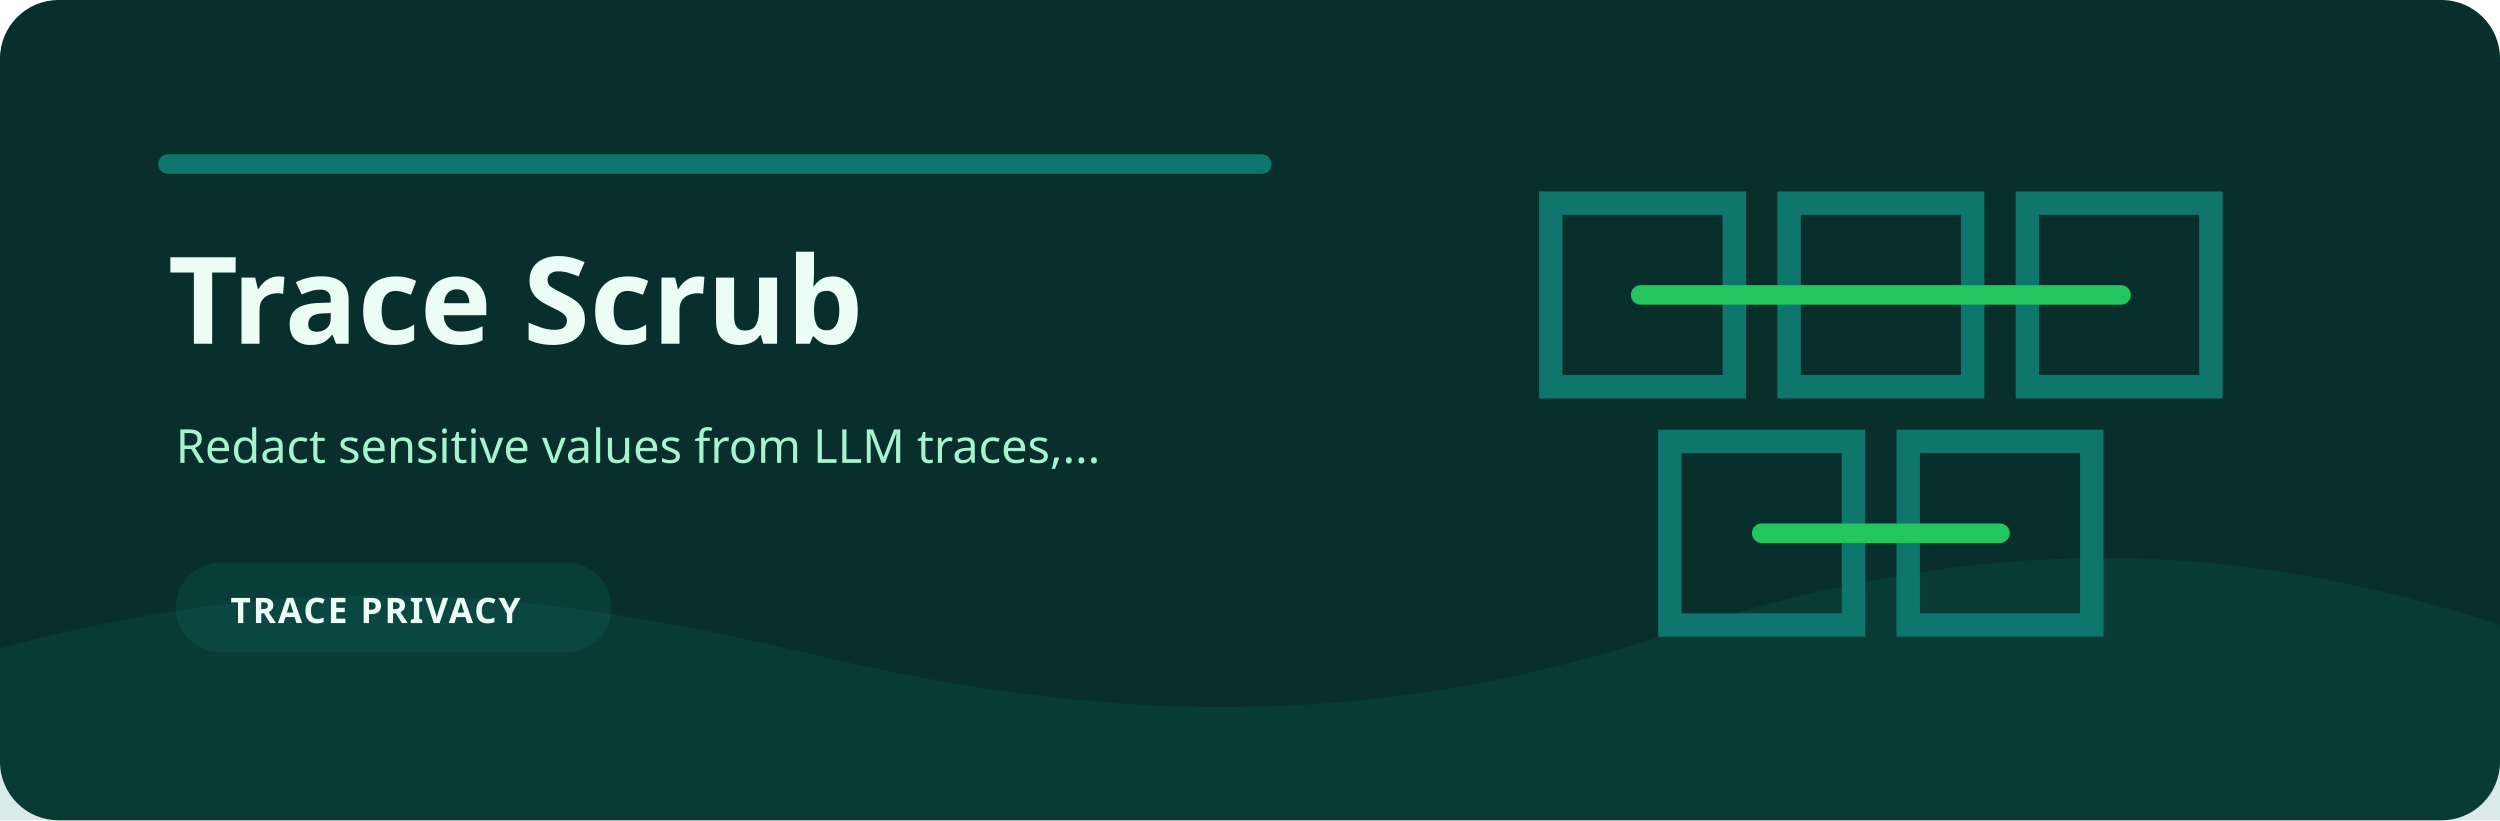
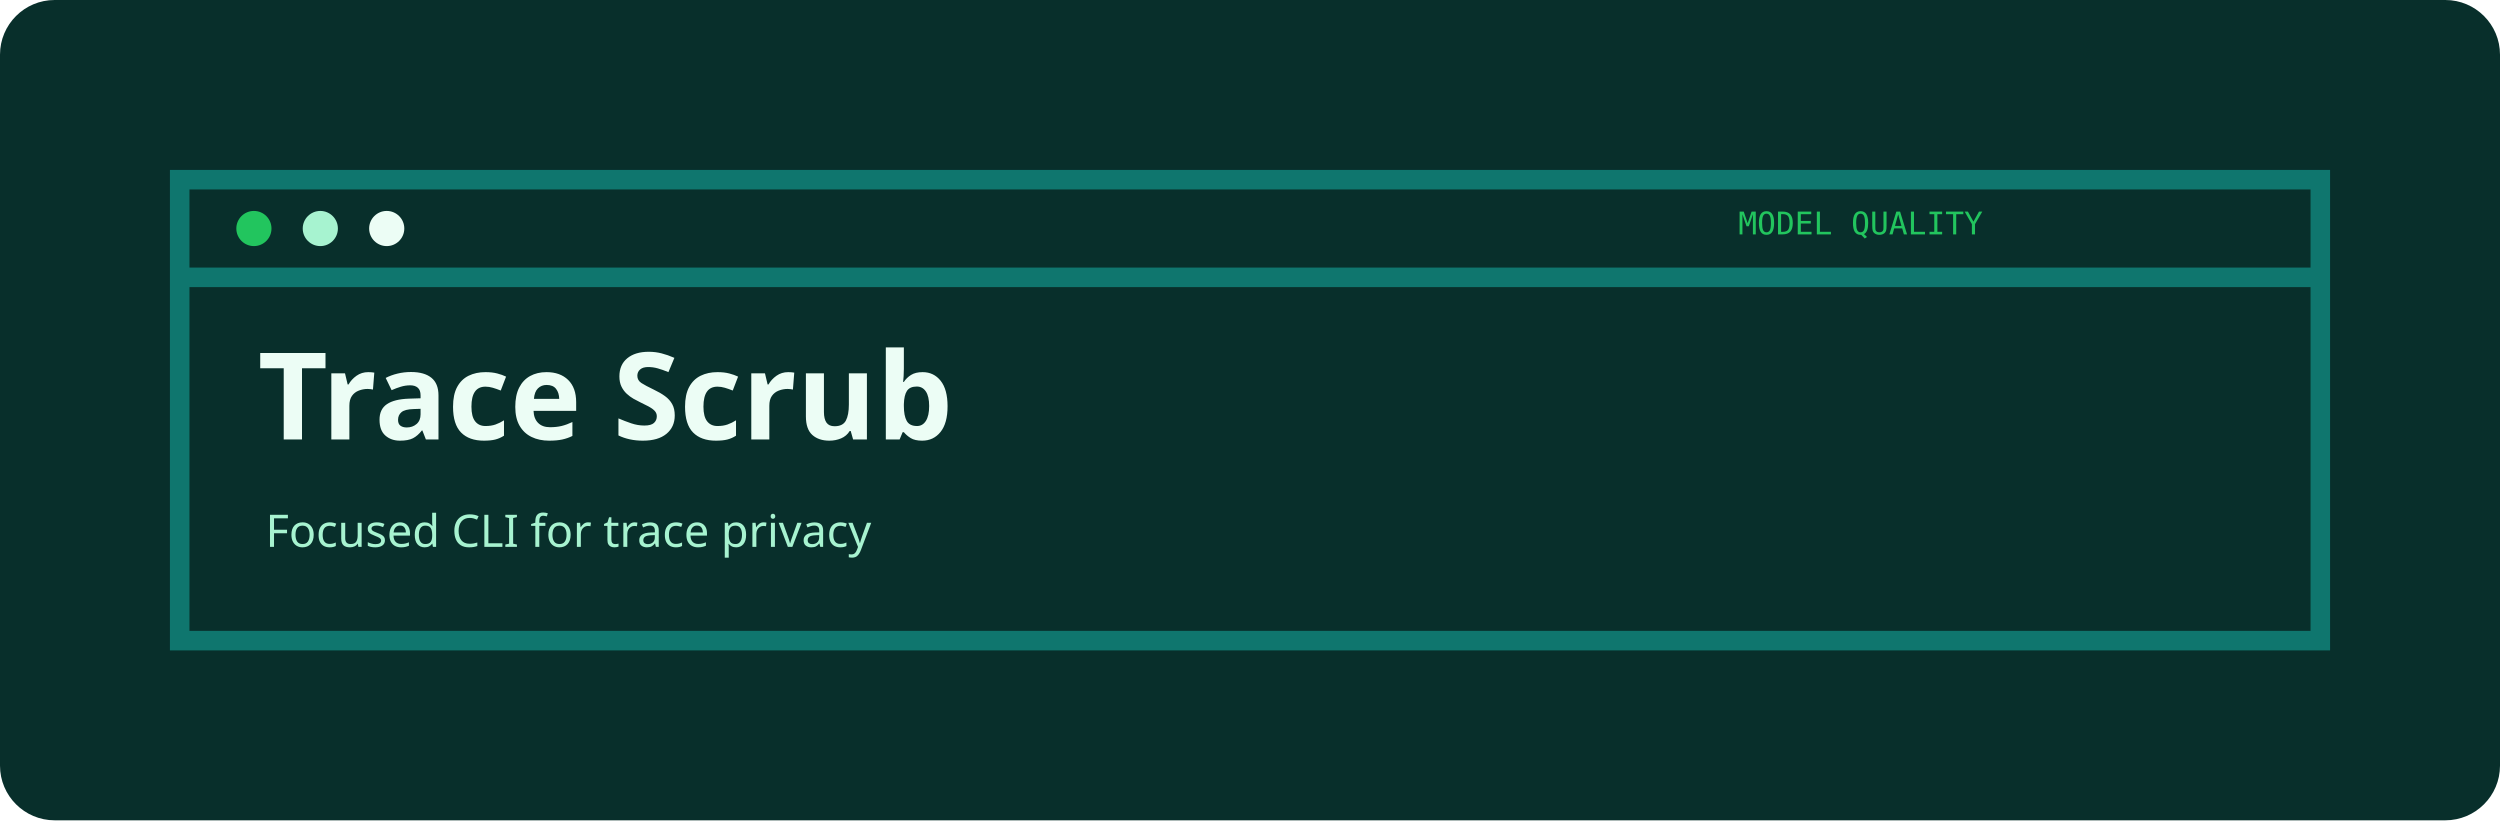
- <svg xmlns="http://www.w3.org/2000/svg" width="1280" height="420" viewBox="0 0 1280 420" fill="none" role="img" aria-label="Trace Scrub project cover">
-   <rect width="1280" height="420" rx="30" fill="#082f2b" />
-   <path d="M0 332C168 286 293 306 420 336C560 369 699 376 853 325C1018 270 1148 277 1280 320V420H0V332Z" fill="#0f766e" opacity=".16" />
-   <path d="M86 84h560" stroke="#0f766e" stroke-width="10" stroke-linecap="round" />
-   <text x="86" y="176" fill="#ecfdf5" font-family="Manrope, ui-sans-serif, system-ui" font-size="62" font-weight="800">Trace Scrub</text>
-   <text x="90" y="237" fill="#a7f3d0" font-family="Manrope, ui-sans-serif, system-ui" font-size="24" font-weight="500">Redact sensitive values from LLM traces,...</text>
-   <rect x="90" y="288" width="223" height="46" rx="23" fill="#0f766e" opacity=".20" />
-   <text x="118" y="319" fill="#ecfdf5" font-family="Manrope, ui-sans-serif, system-ui" font-size="18" font-weight="800" letter-spacing="1">TRACE PRIVACY</text>
-   <path d="M794 104h94v94h-94zM916 104h94v94h-94zM1038 104h94v94h-94zM855 226h94v94h-94zM977 226h94v94h-94z" fill="none" stroke="#0f766e" stroke-width="12" />
-   <path d="M840 151h246M902 273h122" stroke="#22c55e" stroke-width="10" stroke-linecap="round" />
+ <svg xmlns="http://www.w3.org/2000/svg" width="1280" height="420" viewBox="0 0 1280 420" fill="none" role="img" aria-label="Trace Scrub cover">
+   <rect width="1280" height="420" rx="28" fill="#082f2b" />
+   <path d="M92 92h1096v236H92z" fill="none" stroke="#0f766e" stroke-width="10" />
+   <path d="M92 142h1096" stroke="#0f766e" stroke-width="10" />
+   <circle cx="130" cy="117" r="9" fill="#22c55e" />
+   <circle cx="164" cy="117" r="9" fill="#a7f3d0" />
+   <circle cx="198" cy="117" r="9" fill="#ecfdf5" />
+   <text x="132" y="225" fill="#ecfdf5" font-family="Sora, ui-sans-serif, system-ui" font-size="62" font-weight="800">Trace Scrub</text>
+   <text x="136" y="280" fill="#a7f3d0" font-family="Sora, ui-sans-serif, system-ui" font-size="23">Focused CLI for trace privacy</text>
+   <text x="890" y="120" fill="#22c55e" font-family="ui-monospace, SFMono-Regular, Menlo, monospace" font-size="16">MODEL QUALITY</text>
</svg>
